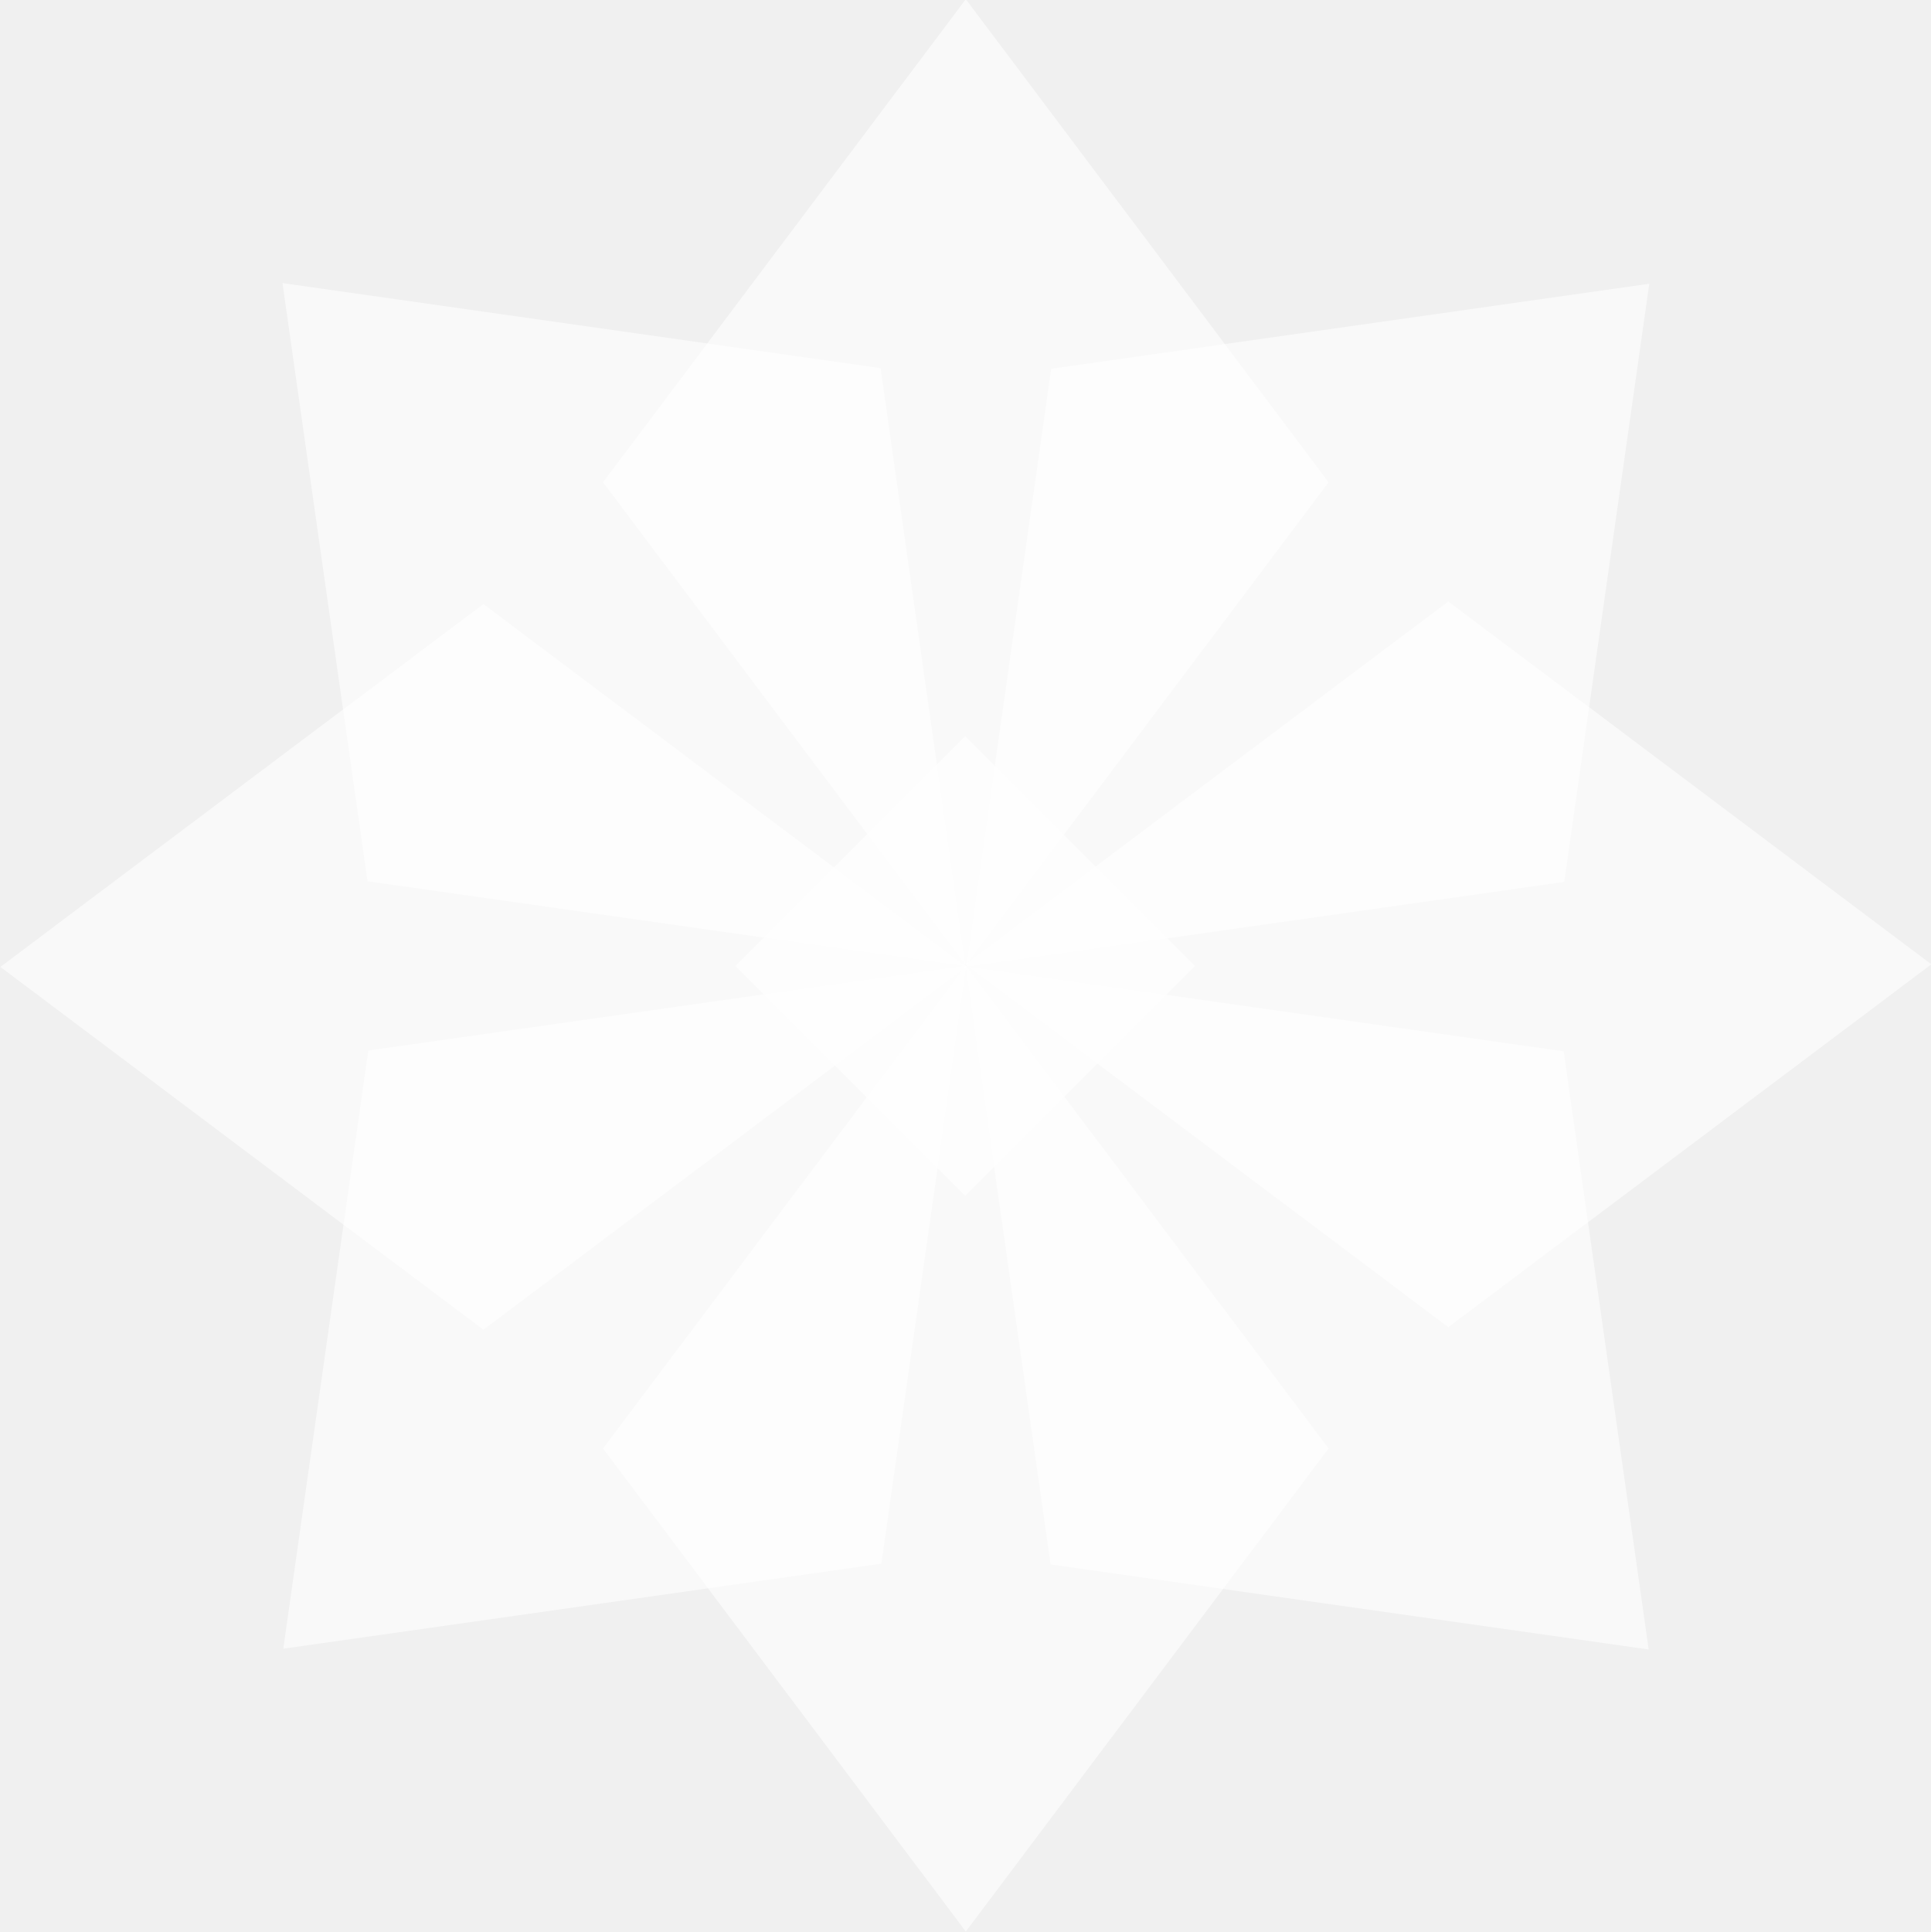
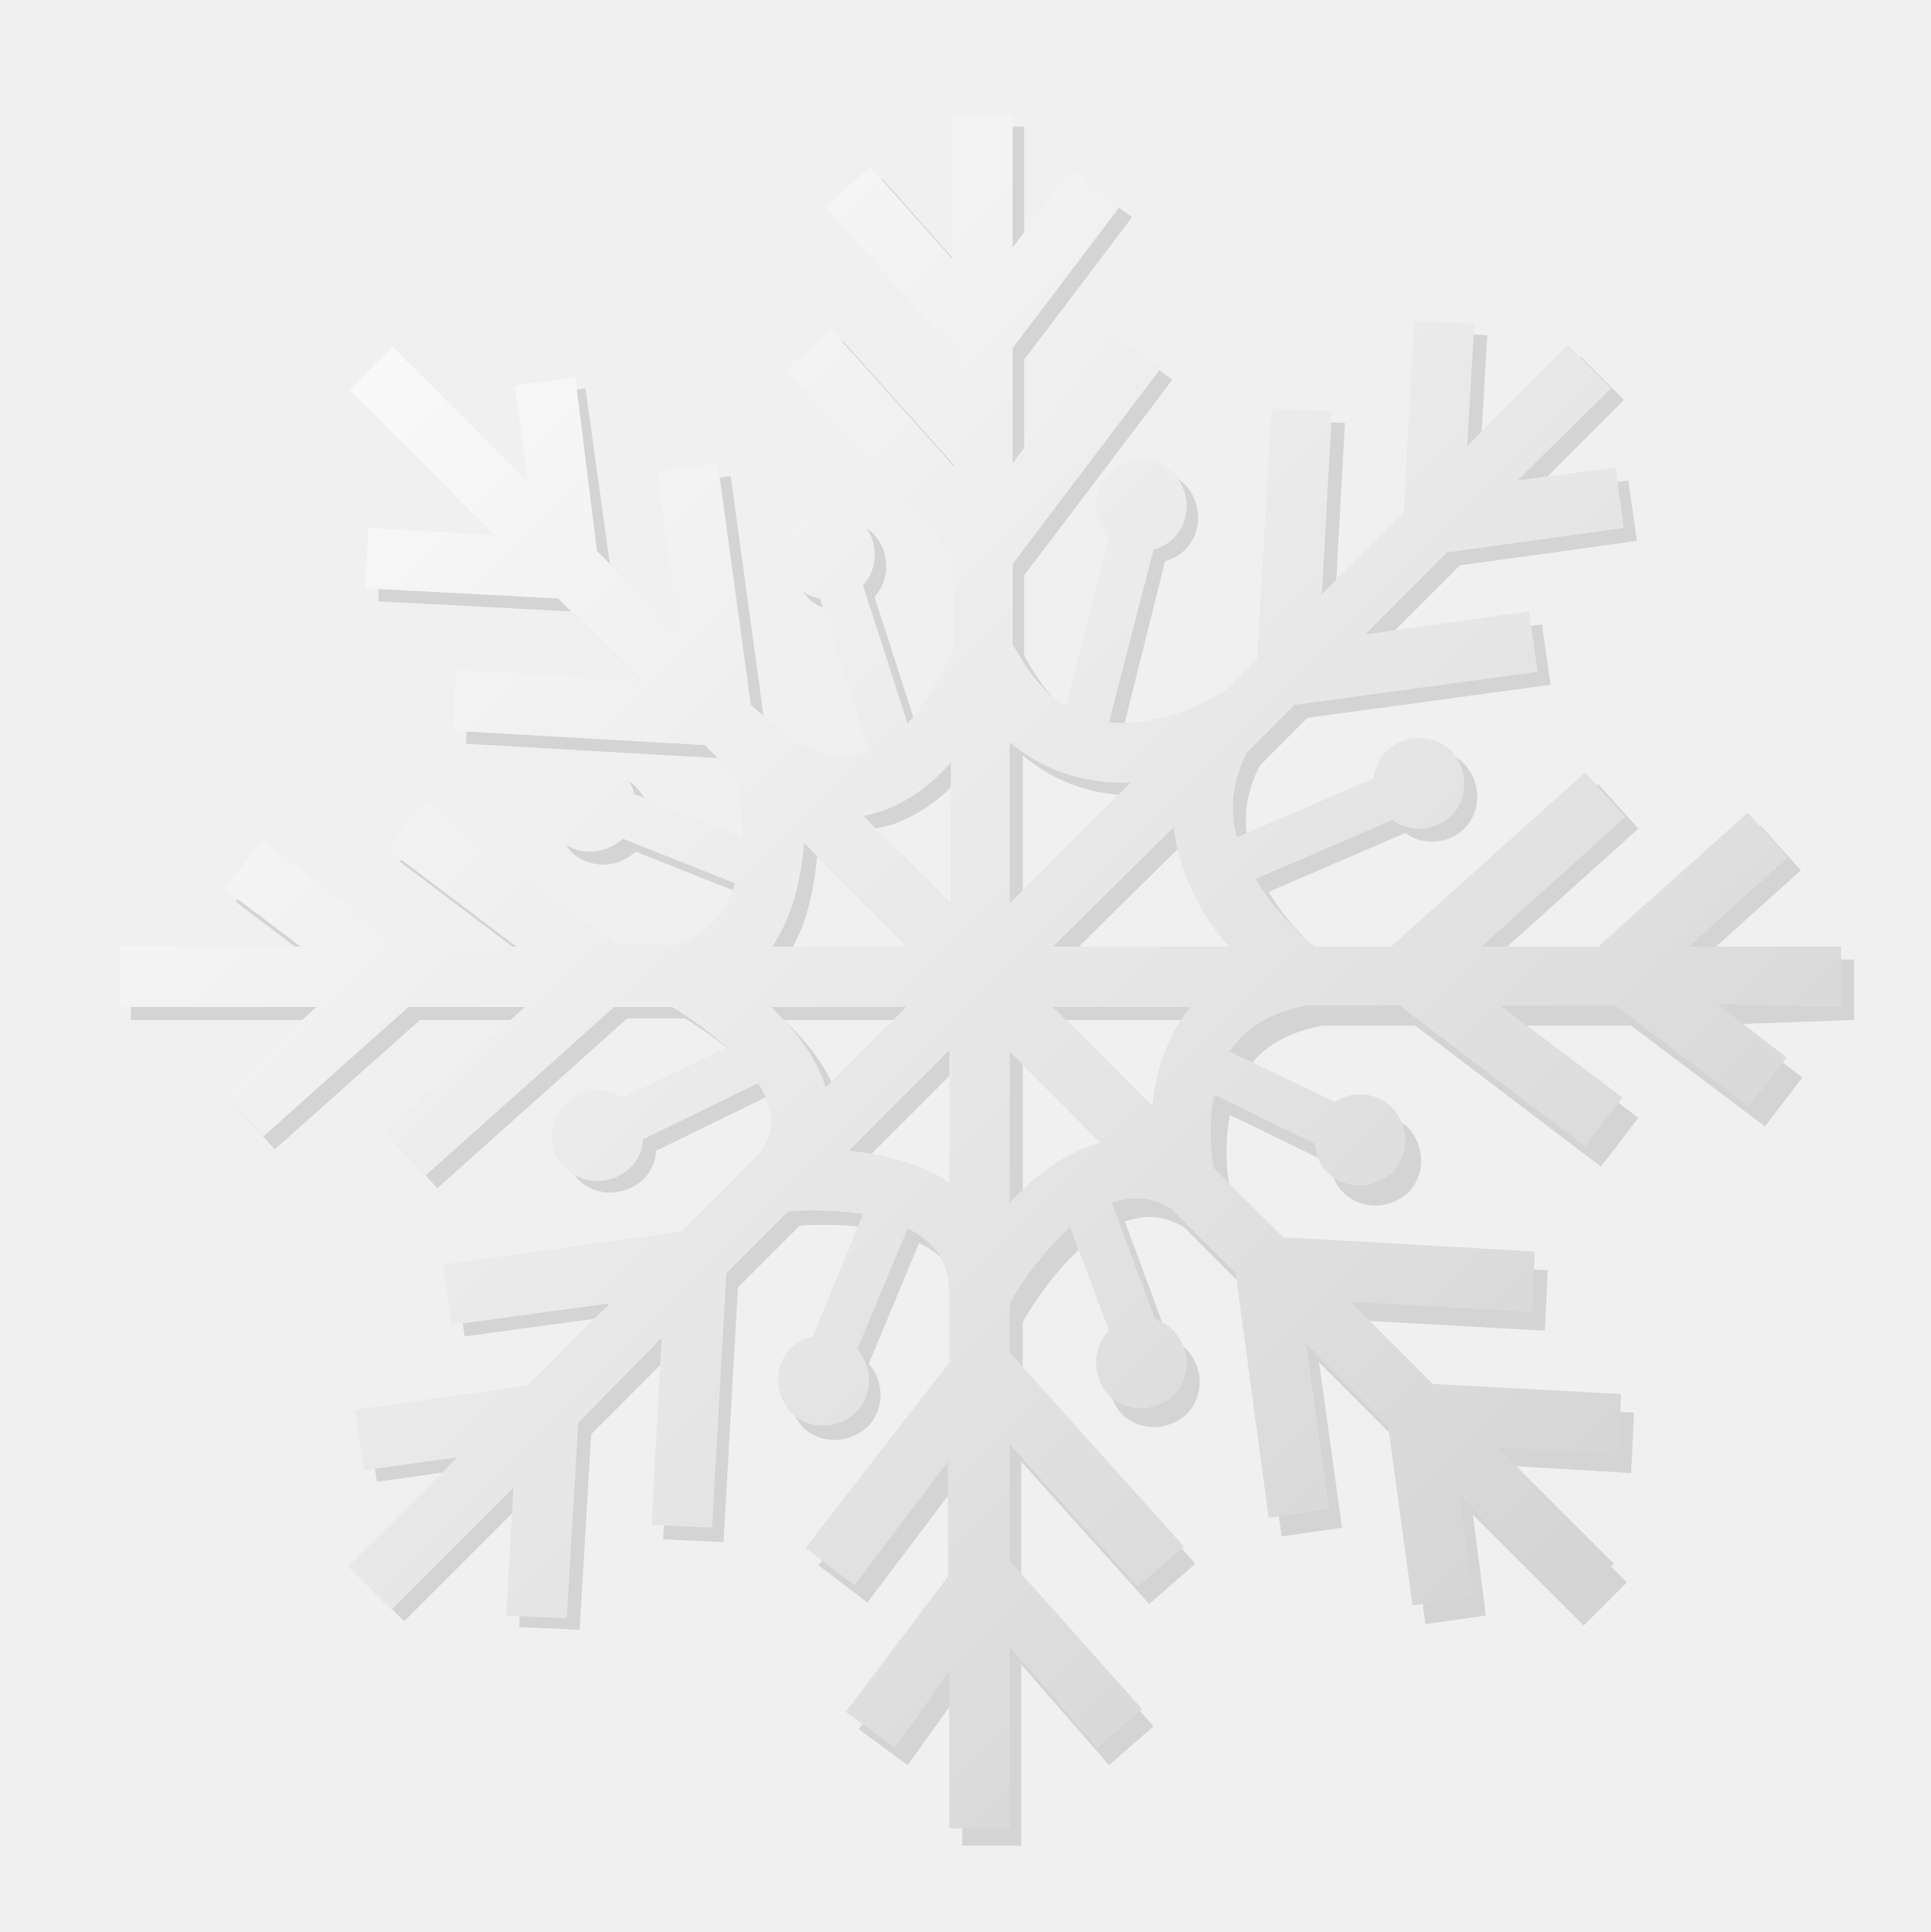
- <svg xmlns="http://www.w3.org/2000/svg" class="logo-nav" viewBox="0 0 134.2 134.3" version="1.1" preserveAspectRatio="xMidYMid meet">
-   <style>
-         .top {
-             -webkit-transform-origin: 50% 50%;
-             transform: rotate(0deg);
-         }
-         .logo-nav path{
-             fill:#fff;
-             opacity: .6;
-         }
-         .logo-nav svg:hover .top {
-             transform: rotate(90deg);
-             transition: all .3s ease-in;
-         }
-         .logo-nav svg:hover {
-             cursor: pointer;
-         }
-         @-webkit-keyframes rotate {
-             50% {
-                 -webkit-transform: rotate(360deg);
-             }
-         }
-         @keyframes rotate {
-             50% {
-                 transform: rotate(360deg);
-             }
-         }
-     </style>
-   <g transform="translate(-307.8767,-465.2286)">
-     <g class="bottom">
-       <path transform="matrix(-0.1406648,0.9900573,-0.9900573,0.1406648,0,0)" d="m561.8-506.6 42 0 0 42-42 0z" />
-       <path transform="matrix(0.1406648,-0.9900573,0.9900573,-0.1406648,0,0)" d="m-645.7 422.6 42 0 0 42-42 0z" />
-       <path transform="matrix(0.9900573,0.1406648,0.1406648,0.9900573,0,0)" d="m266.6 451.9 42 0 0 42-42 0z" />
-       <path transform="matrix(-0.9900573,-0.1406648,-0.1406648,-0.9900573,0,0)" d="m-350.6-535.9 42 0 0 42-42 0z" />
+ <svg xmlns="http://www.w3.org/2000/svg" version="1.1" id="Layer_1" x="0px" y="0px" viewBox="0 0 134.2 134.3" style="enable-background:new 0 0 134.2 134.3;" xml:space="preserve">
+   <style type="text/css">
+ 	.st0{opacity:0.12;}
+ 	.st1{fill:url(#SVGID_1_);}
+ </style>
+   <g>
+     <g class="st0">
+       <path d="M128.9,70.9l0-4.2l-10.6,0l6.9-6.2l-2.8-3.1L112,66.6l-8.1,0l10-9l-2.8-3.1L97.6,66.7l-5.3,0c-0.4-0.3-1-0.8-1.6-1.5    c-0.9-0.9-1.8-2-2.5-3.2l9.5-4.1c1.2,0.9,3,0.8,4.1-0.3c1.2-1.2,1.2-3.2,0-4.5c-1.2-1.2-3.2-1.2-4.5,0c-0.5,0.5-0.8,1.2-0.9,1.9    l-9.5,4.1c-0.5-1.8-0.4-3.8,0.7-5.9l3.3-3.3l16.9-2.3l-0.6-4.2L95.8,45l5.7-5.7l12.3-1.7l-0.6-4.2l-6.8,0.9l6.5-6.5l-3-3l-7,7    l0.5-8.5l-4.2-0.2l-0.7,13.3l-5.7,5.7l0.7-12.7l-4.2-0.2l-1,17.4l-2.1,2.1l-0.8,0.5c-0.2,0.1-3.7,2.2-7.4,1.8L81,39    c0.5-0.1,1-0.4,1.4-0.8c1.2-1.2,1.2-3.2,0-4.5c-1.2-1.2-3.2-1.2-4.5,0c-1.2,1.2-1.2,3.2,0,4.5c0,0,0,0,0,0l-3,11.7    c-0.5-0.3-1.1-0.7-1.5-1.2c-0.8-0.8-1.5-1.9-2.2-3.1l0-5.6l10.3-13.6l-3.4-2.5l-6.9,9.1l0-8l7.5-9.9l-3.4-2.5l-4.1,5.4l0-9.2    l-4.2,0l0,10l-5.7-6.4l-3.1,2.8l8.9,9.9l0,8.1l-8.5-9.5l-3.2,2.8l11.7,13l0,6.2c-0.5,1.3-1.6,3.6-3.2,5.4l-3.1-9.6    c1.1-1.2,1.1-3.2-0.1-4.4c-1.2-1.2-3.2-1.2-4.5,0c-1.2,1.2-1.2,3.2,0,4.5c0.4,0.4,1,0.7,1.6,0.8L61,53.2c-0.1,0-0.2,0.1-0.2,0.1    c-1.6,0.6-3.4,0.2-5.4-1.1l-2.3-2.3l-2.3-16.8l-4.2,0.6l1.5,11.2l-5.7-5.7l-1.7-12.2l-4.2,0.6l0.9,6.7L28.2,25l-3,3l10,10.1    l-8.7-0.5l-0.2,4.2l13.4,0.7l5.7,5.7l-12.8-0.7l-0.2,4.2l17.5,1l2.2,2.2c0.2,0.8,0.4,2.4,0.4,4.2l-7.5-3c-0.1-0.5-0.4-1-0.8-1.4    c-1.2-1.2-3.2-1.2-4.5,0c-1.2,1.2-1.2,3.2,0,4.5c1.2,1.2,3.2,1.2,4.5,0c0,0,0,0,0,0l7.8,3.1c-0.6,1.9-1.8,3.5-4.1,4.3l-4.2,0    L30.4,56.5l-2.6,3.4l9,6.8l-8,0L19,59.3l-2.6,3.4l5.3,4l-12.6,0l0,4.2l13.7,0l-6.5,5.9l2.8,3.1l10.1-9l8.1,0l-9.7,8.6l2.8,3.1    l13.2-11.8l4,0c0.1,0,0.1,0.1,0.2,0.1c0.8,0.5,2.3,1.5,3.6,2.7l-7.2,3.5c-1.2-0.8-2.9-0.7-4,0.4c-1.2,1.2-1.2,3.2,0,4.5    c1.2,1.2,3.2,1.2,4.5,0c0.6-0.6,0.9-1.3,0.9-2l8-3.9c1.9,2.9,0.4,4.6-0.4,5.4l-4.9,4.9l-16.6,2.3l0.6,4.2l11-1.5l-5.7,5.7l-12,1.7    l0.6,4.2l6.5-0.9l-7.6,7.6l3,3l8.5-8.5l-0.5,8.9l4.2,0.2l0.8-13.6l5.7-5.7l-0.7,13l4.2,0.2l1-17.7l4.3-4.3    c1.3-0.1,3.2-0.1,5.2,0.2l-3.5,8.5c-0.5,0.1-1.1,0.4-1.5,0.8c-1.2,1.2-1.2,3.2,0,4.5c1.2,1.2,3.2,1.2,4.5,0    c1.2-1.2,1.2-3.2,0.1-4.4l3.5-8.4c0.6,0.3,1.2,0.7,1.6,1.1c0.9,0.9,1.3,2.1,1.3,3.7l0,2.1l0,2.4l-9.9,13.1l3.4,2.6l6.5-8.6l0,8    l-7.1,9.4l3.4,2.5l3.8-5.3l0,10.9H71l0-12.6l6.1,7l3.1-2.7l-9.2-10.3l0-8.1l8.9,9.9l3.2-2.8l-12-13.4l0-3.4    c0.7-1.3,2.3-3.6,4.2-5.3l2.7,7.2c0,0,0,0,0,0c-1.2,1.2-1.2,3.2,0,4.5c1.2,1.2,3.2,1.2,4.5,0c1.2-1.2,1.2-3.2,0-4.5    c-0.4-0.4-0.8-0.6-1.3-0.8l-3-8.1c0.1,0,0.2-0.1,0.4-0.1c1.3-0.4,2.5-0.2,3.7,0.5l4.5,4.5l2.3,17l4.2-0.6l-1.6-11.5l5.7,5.7    l1.7,12.5l4.2-0.6l-0.9-7l7.7,7.7l3-3l-8.1-8.1l8.4,0.5l0.2-4.2l-13.1-0.7l-5.7-5.7l12.6,0.7l0.2-4.2l-17.3-0.9l-4.8-4.8    c-0.2-0.9-0.4-3,0-5.1l7,3.4c0.1,0.7,0.3,1.5,0.9,2c1.2,1.2,3.2,1.2,4.5,0c1.2-1.2,1.2-3.2,0-4.5c-1.1-1.1-2.8-1.2-4-0.4l-7.3-3.5    c1.1-1.7,2.8-2.7,5.3-3.2l6.5,0l12.9,9.8l2.6-3.4l-8.5-6.4l8,0l9.3,7l2.6-3.4l-4.8-3.7L128.9,70.9z M62.1,57.3    c1.9-0.7,3.5-1.9,4.8-3.4l0,9.8l-6.1-6.1C61.3,57.5,61.7,57.4,62.1,57.3z M54.6,66.7c1.4-2.1,2-4.7,2.2-7.2l7.2,7.2L54.6,66.7z     M55,71.4c-0.2-0.2-0.3-0.3-0.5-0.5l9.4,0l-5.6,5.6C57.8,74.8,56.7,73.1,55,71.4z M59.9,80.9l7-7l0,9.2    C64.7,81.7,62.1,81.1,59.9,80.9z M71.1,63.7l0-11.2c2.6,2.2,5.6,2.9,8.4,2.8L71.1,63.7z M77.2,80.4c-2.4,0.7-4.4,2.3-6.1,4.1    l0-10.5l6.4,6.4C77.4,80.3,77.3,80.3,77.2,80.4z M83,71.8c-1.2,1.9-1.8,4-2,6l-6.9-6.9l9.6,0C83.4,71.2,83.2,71.5,83,71.8z     M74.1,66.7l8.4-8.3c0.3,2.8,1.6,5.7,3.8,8.3L74.1,66.7z" />
    </g>
-     <g class="top">
-       <path transform="matrix(-0.6006112,-0.7995412,0.6006112,-0.7995412,0,0)" d="m-687.1-62.7 42 0 0 42-42 0z" />
-       <path transform="matrix(-0.7995412,0.6006112,-0.7995412,-0.6006112,0,0)" d="m166.6-719.6 42 0 0 42-42 0z" />
-       <path transform="matrix(0.6006112,0.7995412,-0.6006112,0.7995412,0,0)" d="m603.1-21.3 42 0 0 42-42 0z" />
-       <path transform="matrix(0.7995412,-0.6006112,0.7995412,0.6006112,0,0)" d="m-250.7 635.8 42 0 0 42-42 0z" />
+     <g>
+       <g>
+         <linearGradient id="SVGID_1_" gradientUnits="userSpaceOnUse" x1="25.826" y1="25.597" x2="110.419" y2="110.19">
+           <stop offset="0" style="stop-color:#F9F9FA" />
+           <stop offset="0.662" style="stop-color:#E2E2E3" />
+           <stop offset="1" style="stop-color:#D4D4D5" />
+         </linearGradient>
+         <path class="st1" d="M128,70l0-4.2l-10.6,0l6.9-6.2l-2.8-3.1l-10.4,9.3l-8.1,0l10-9l-2.8-3.1L96.7,65.8l-5.3,0     c-0.4-0.3-1-0.8-1.6-1.5c-0.9-0.9-1.8-2-2.5-3.2l9.5-4.1c1.2,0.9,3,0.8,4.1-0.3c1.2-1.2,1.2-3.2,0-4.5c-1.2-1.2-3.2-1.2-4.5,0     c-0.5,0.5-0.8,1.2-0.9,1.9L86,58.2c-0.5-1.8-0.4-3.8,0.7-5.9l3.3-3.3l16.9-2.3l-0.6-4.2l-11.4,1.6l5.7-5.7l12.3-1.7l-0.6-4.2     l-6.8,0.9L112,27l-3-3l-7,7l0.5-8.5l-4.2-0.2l-0.7,13.3l-5.7,5.7l0.7-12.7l-4.2-0.2l-1,17.4l-2.1,2.1l-0.8,0.5     c-0.2,0.1-3.7,2.2-7.4,1.8l3.1-12c0.5-0.1,1-0.4,1.4-0.8c1.2-1.2,1.2-3.2,0-4.5c-1.2-1.2-3.2-1.2-4.5,0c-1.2,1.2-1.2,3.2,0,4.5     c0,0,0,0,0,0l-3,11.7c-0.5-0.3-1.1-0.7-1.5-1.2c-0.8-0.8-1.5-1.9-2.2-3.1l0-5.6l10.3-13.6l-3.4-2.5l-6.9,9.1l0-8l7.5-9.9     l-3.4-2.5l-4.1,5.4l0-9.2l-4.2,0l0,10l-5.7-6.4l-3.1,2.8l8.9,9.9l0,8.1l-8.5-9.5l-3.2,2.8l11.7,13l0,6.2     c-0.5,1.3-1.6,3.6-3.2,5.4l-3.1-9.6c1.1-1.2,1.1-3.2-0.1-4.4c-1.2-1.2-3.2-1.2-4.5,0c-1.2,1.2-1.2,3.2,0,4.5     c0.4,0.4,1,0.7,1.6,0.8l3.4,10.6c-0.1,0-0.2,0.1-0.2,0.1c-1.6,0.6-3.4,0.2-5.4-1.1L52.2,49l-2.3-16.8l-4.2,0.6l1.5,11.2l-5.7-5.7     L40,26.2l-4.2,0.6l0.9,6.7l-9.4-9.4l-3,3l10,10.1l-8.7-0.5l-0.2,4.2l13.4,0.7l5.7,5.7l-12.8-0.7l-0.2,4.2l17.5,1l2.2,2.2     c0.2,0.8,0.4,2.4,0.4,4.2l-7.5-3c-0.1-0.5-0.4-1-0.8-1.4c-1.2-1.2-3.2-1.2-4.5,0c-1.2,1.2-1.2,3.2,0,4.5c1.2,1.2,3.2,1.2,4.5,0     c0,0,0,0,0,0l7.8,3.1c-0.6,1.9-1.8,3.5-4.1,4.3l-4.2,0L29.5,55.7L26.9,59l9,6.8l-8,0l-9.7-7.4l-2.6,3.4l5.3,4l-12.6,0l0,4.2     L22,70l-6.5,5.9l2.8,3.1l10.1-9l8.1,0l-9.7,8.6l2.8,3.1L42.7,70l4,0c0.1,0,0.1,0.1,0.2,0.1c0.8,0.5,2.3,1.5,3.6,2.7l-7.2,3.5     c-1.2-0.8-2.9-0.7-4,0.4C38,78,38,80,39.3,81.2c1.2,1.2,3.2,1.2,4.5,0c0.6-0.6,0.9-1.3,0.9-2l8-3.9c1.9,2.9,0.4,4.6-0.4,5.4     l-4.9,4.9l-16.6,2.3l0.6,4.2l11-1.5l-5.7,5.7l-12,1.7l0.6,4.2l6.5-0.9l-7.6,7.6l3,3l8.5-8.5l-0.5,8.9l4.2,0.2l0.8-13.6L46,93     l-0.7,13l4.2,0.2l1-17.7l4.3-4.3c1.3-0.1,3.2-0.1,5.2,0.2l-3.5,8.5c-0.5,0.1-1.1,0.4-1.5,0.8c-1.2,1.2-1.2,3.2,0,4.5     c1.2,1.2,3.2,1.2,4.5,0c1.2-1.2,1.2-3.2,0.1-4.4l3.5-8.4c0.6,0.3,1.2,0.7,1.6,1.1c0.9,0.9,1.3,2.1,1.3,3.7l0,2.1l0,2.4L56,107.6     l3.4,2.6l6.5-8.6l0,8l-7.1,9.4l3.4,2.5l3.8-5.3l0,10.9h4.2l0-12.6l6.1,7l3.1-2.7l-9.2-10.3l0-8.1l8.9,9.9l3.2-2.8L70.2,94l0-3.4     c0.7-1.3,2.3-3.6,4.2-5.3l2.7,7.2c0,0,0,0,0,0c-1.2,1.2-1.2,3.2,0,4.5c1.2,1.2,3.2,1.2,4.5,0c1.2-1.2,1.2-3.2,0-4.5     c-0.4-0.4-0.8-0.6-1.3-0.8l-3-8.1c0.1,0,0.2-0.1,0.4-0.1c1.3-0.4,2.5-0.2,3.7,0.5l4.5,4.5l2.3,17l4.2-0.6l-1.6-11.5l5.7,5.7     l1.7,12.5l4.2-0.6l-0.9-7l7.7,7.7l3-3l-8.1-8.1l8.4,0.5l0.2-4.2l-13.1-0.7l-5.7-5.7l12.6,0.7l0.2-4.2L89.2,86l-4.8-4.8     c-0.2-0.9-0.4-3,0-5.1l7,3.4c0.1,0.7,0.3,1.5,0.9,2c1.2,1.2,3.2,1.2,4.5,0c1.2-1.2,1.2-3.2,0-4.5c-1.1-1.1-2.8-1.2-4-0.4     l-7.3-3.5c1.1-1.7,2.8-2.7,5.3-3.2l6.5,0l12.9,9.8l2.6-3.4l-8.5-6.4l8,0l9.3,7l2.6-3.4l-4.8-3.7L128,70z M61.3,56.4     c1.9-0.7,3.5-1.9,4.8-3.4l0,9.8L60,56.7C60.4,56.7,60.8,56.5,61.3,56.4z M53.7,65.8c1.4-2.1,2-4.7,2.2-7.2l7.2,7.2L53.7,65.8z      M54.1,70.5c-0.2-0.2-0.3-0.3-0.5-0.5l9.4,0l-5.6,5.6C56.9,73.9,55.8,72.2,54.1,70.5z M59,80l7-7l0,9.2     C63.9,80.8,61.2,80.2,59,80z M70.2,62.8l0-11.2c2.6,2.2,5.6,2.9,8.4,2.8L70.2,62.8z M76.3,79.5c-2.4,0.7-4.4,2.3-6.1,4.1l0-10.5     l6.4,6.4C76.5,79.4,76.4,79.4,76.3,79.5z M82.1,70.9c-1.2,1.9-1.8,4-2,6L73.2,70l9.6,0C82.5,70.3,82.3,70.6,82.1,70.9z      M73.2,65.8l8.4-8.3c0.3,2.8,1.6,5.7,3.8,8.3L73.2,65.8z" />
+       </g>
    </g>
-     <path class="center" transform="matrix(0.7071068,0.7071068,-0.7071068,0.7071068,0,0)" d="m630.3 100 22.6 0 0 22.6-22.6 0z" />
  </g>
</svg>
